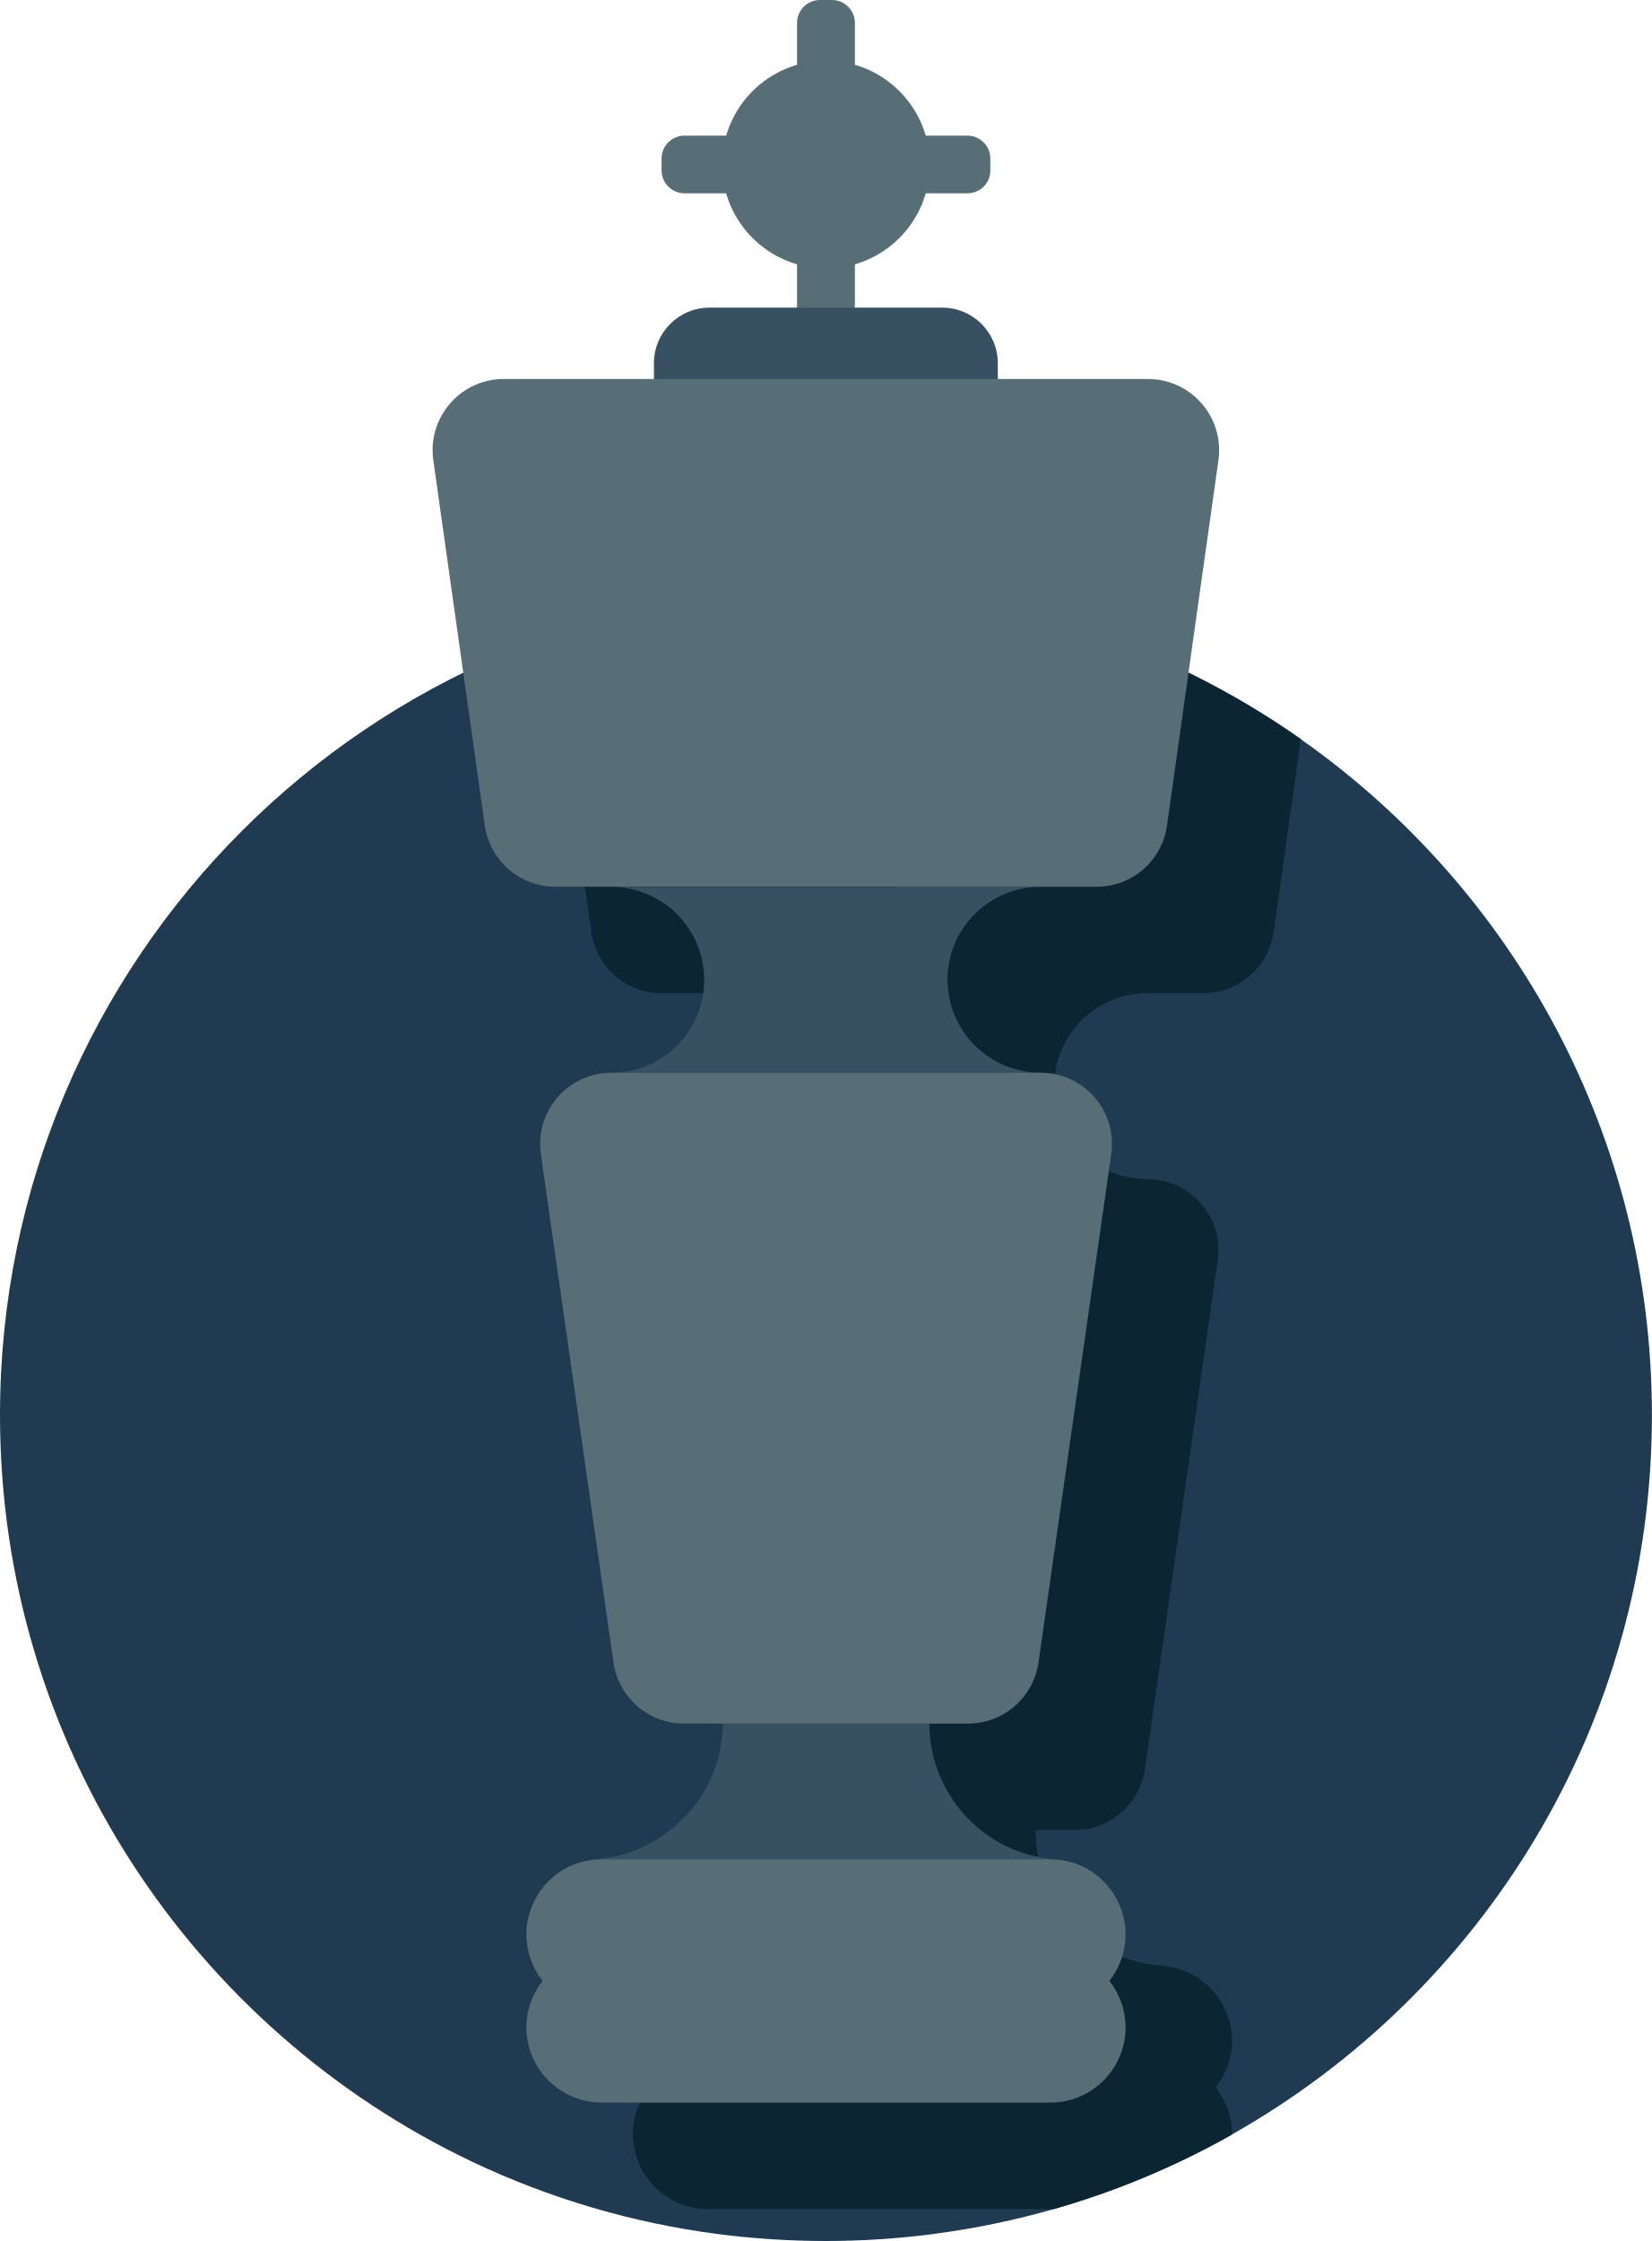
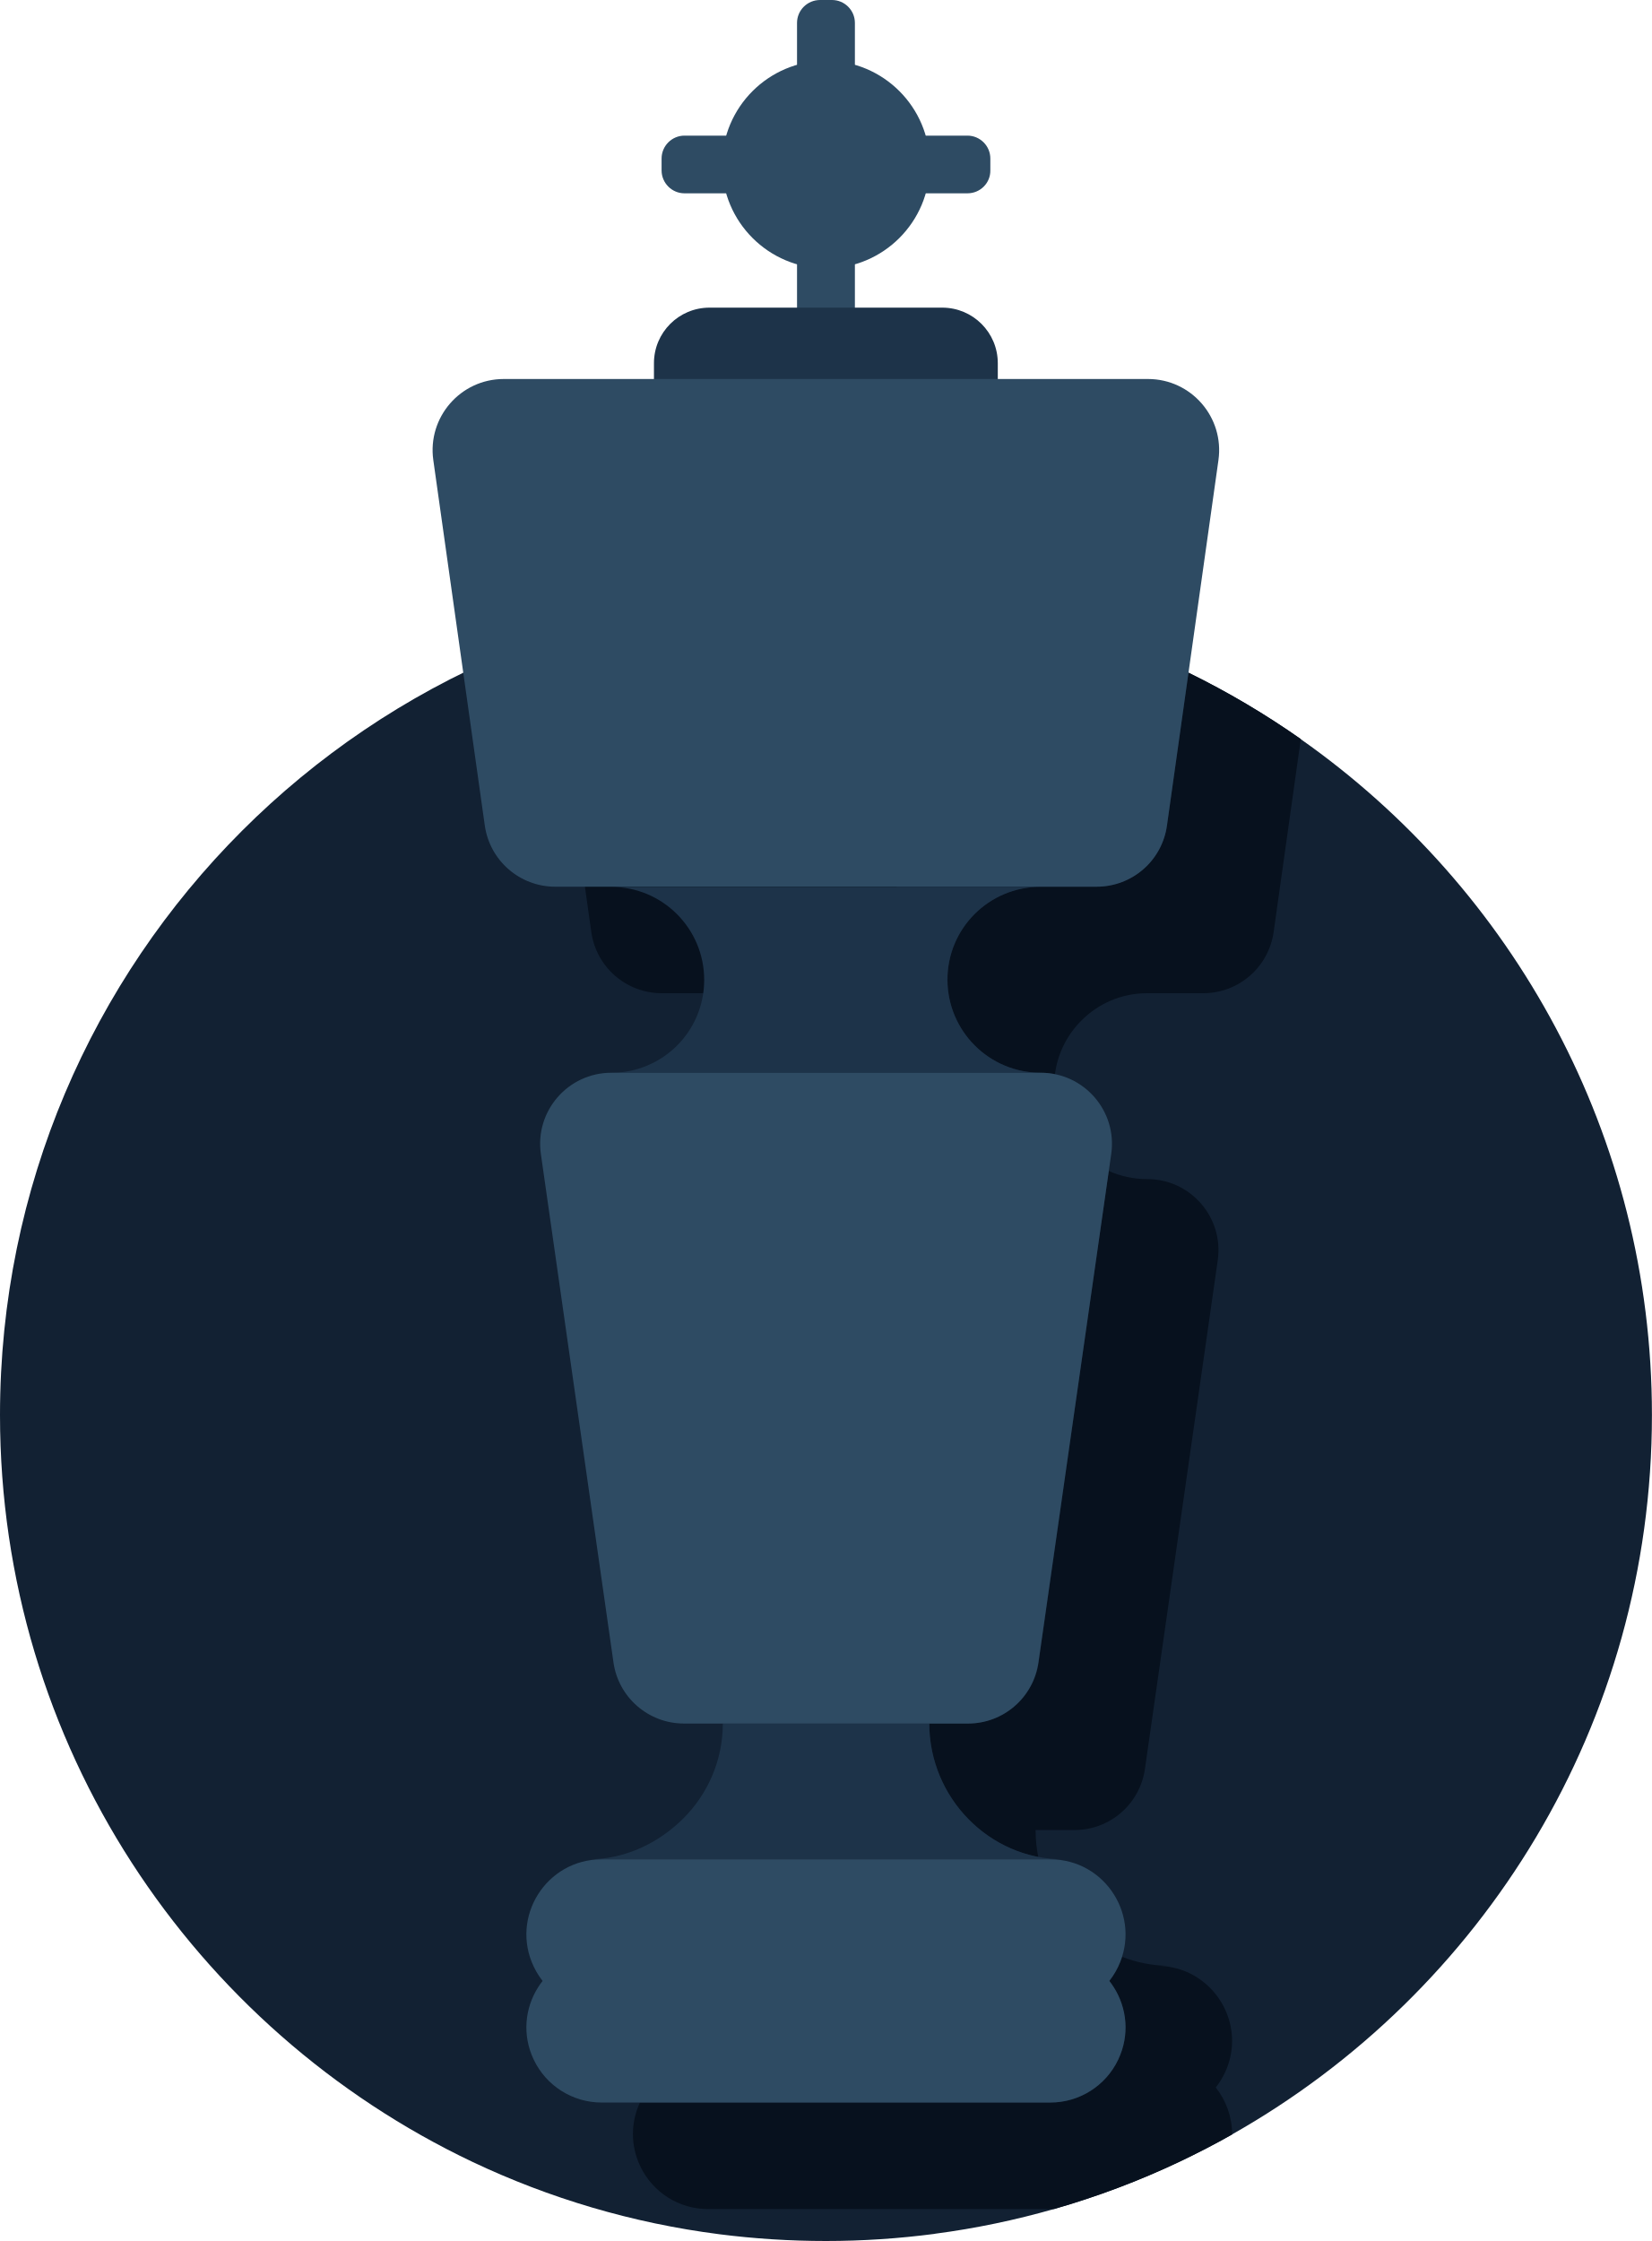
<svg xmlns="http://www.w3.org/2000/svg" version="1.1" id="Layer_1" x="0px" y="0px" viewBox="0 0 930.6 1262.4" style="enable-background:new 0 0 930.6 1262.4;" xml:space="preserve">
  <style type="text/css">
- 	.st0{fill:#203B51;}
- 	.st1{fill:#0C2533;}
- 	.st2{fill:#586E77;}
- 	.st3{fill:#375163;}
+ 	.st0{fill:#122133;}
+ 	.st1{fill:#07111E;}
+ 	.st2{fill:#2E4B63;}
+ 	.st3{fill:#1D3349;}
</style>
  <g id="Layer_2">
    <g id="Layer_2_1_">
      <path class="st0" d="M930.6,797.1c0,173.9-95.3,325.4-236.6,405.3c-9.7,5.5-19.6,10.6-29.7,15.4c-22.6,10.7-46.2,19.6-70.6,26.6    c-21.7,6.2-44,10.9-66.9,13.9c-0.1,0-0.2,0-0.4,0.1c-20,2.6-40.4,4-61.1,4c-20.3,0-40.4-1.3-60-3.8c-49.2-6.3-95.9-20.3-139-40.7    C108.9,1143.2,0,982.9,0,797.1c0-257,208.3-465.3,465.3-465.3c73.3,0,142.6,17,204.3,47.2c22.1,10.8,43.2,23.3,63.2,37.4    C852.4,500.5,930.6,639.7,930.6,797.1z" />
    </g>
  </g>
  <path class="st1" d="M587.1,273.5l-103.7,286H372.8c-20,0-36.9-14.7-39.7-34.5l-29-205.8c-3.4-24.1,15.3-45.7,39.7-45.7H587.1z" />
+   <path class="st1" d="M523.5,970.9h21.9c20,0,36.9-14.7,39.7-34.5l39.5-276.8c6.6,3,13.9,4.6,21.6,4.6h0.1  c24.4,0,43.2,21.6,39.7,45.8l-41,286.4c-2.8,19.8-19.7,34.5-39.7,34.5h-21.9c0,5.2,0.5,10.3,1.5,15.2  C550,1039.3,523.5,1007.8,523.5,970.9z" />
+   <path class="st1" d="M684.9,1175.9c5.8,7.4,9.2,16.6,9.2,26.2v0.3c-9.7,5.5-19.6,10.6-29.7,15.4c-22.6,10.7-46.2,19.6-70.6,26.6  H398.9c-8.2,0-16-2.3-22.6-6.5s-12.1-10.2-15.6-17.6c-5.8-12.2-5.2-25.1-0.2-35.9h231.2c8.2,0,16-2.3,22.6-6.5s12.1-10.2,15.6-17.6  c7.4-15.5,4.4-32.4-5-44.4c1.9-2.4,3.6-5.1,5-8c0.9-1.8,1.6-3.7,2.2-5.6c8.4,3.3,17.5,5.1,27,5.1h-7.4c24.5,0,42.4,20.1,42.4,42.3  c0,6-1.3,12.2-4.2,18.2C688.5,1170.8,686.8,1173.5,684.9,1175.9z" />
+   <path class="st1" d="M732.8,416.3L717.5,525c-2.8,19.8-19.7,34.5-39.7,34.5h-31.6c-14.5,0-27.6,5.9-37,15.4  c-8,8-13.4,18.5-14.9,30.2c-2.6-0.5-5.3-0.8-8-0.8h-0.1c-28.9,0-52.4-23.4-52.4-52.4c0-14.5,5.8-27.5,15.3-37  c9.5-9.5,22.6-15.4,37-15.4h31.6c20,0,36.9-14.7,39.7-34.5l12.1-86.1C691.7,389.8,712.8,402.3,732.8,416.3z" />
  <g id="Layer_1_1_">
</g>
-   <path class="st1" d="M523.5,970.9h21.9c20,0,36.9-14.7,39.7-34.5l39.5-276.8c6.6,3,13.9,4.6,21.6,4.6h0.1  c24.4,0,43.2,21.6,39.7,45.8l-41,286.4c-2.8,19.8-19.7,34.5-39.7,34.5h-21.9c0,5.2,0.5,10.3,1.5,15.2  C550,1039.3,523.5,1007.8,523.5,970.9z" />
-   <path class="st1" d="M684.9,1175.9c5.8,7.4,9.2,16.6,9.2,26.2v0.3c-9.7,5.5-19.6,10.6-29.7,15.4c-22.6,10.7-46.2,19.6-70.6,26.6  H398.9c-8.2,0-16-2.3-22.6-6.5s-12.1-10.2-15.6-17.6c-5.8-12.2-5.2-25.1-0.2-35.9h231.2c8.2,0,16-2.3,22.6-6.5s12.1-10.2,15.6-17.6  c7.4-15.5,4.4-32.4-5-44.4c1.9-2.4,3.6-5.1,5-8c0.9-1.8,1.6-3.7,2.2-5.6c8.4,3.3,17.5,5.1,27,5.1h-7.4c24.5,0,42.4,20.1,42.4,42.3  c0,6-1.3,12.2-4.2,18.2C688.5,1170.8,686.8,1173.5,684.9,1175.9z" />
-   <path class="st1" d="M732.8,416.3L717.5,525c-2.8,19.8-19.7,34.5-39.7,34.5h-31.6c-14.5,0-27.6,5.9-37,15.4  c-8,8-13.4,18.5-14.9,30.2c-2.6-0.5-5.3-0.8-8-0.8h-0.1c-28.9,0-52.4-23.4-52.4-52.4c0-14.5,5.8-27.5,15.3-37s22.6-15.4,37-15.4  h31.6c20,0,36.9-14.7,39.7-34.5l12.1-86.1C691.7,389.8,712.8,402.3,732.8,416.3z" />
  <path class="st2" d="M449,237.5V12.9C449,5.8,454.8,0,462,0h6.7c7.1,0,12.9,5.8,12.9,12.9v224.6c0,7.1-5.8,12.9-12.9,12.9H462  C454.8,250.4,449,244.6,449,237.5z" />
  <path class="st3" d="M530.9,252.1H399.7c-17.3,0-31.3-14-31.3-31.3v-16.2c0-17.3,14-31.3,31.3-31.3h131.1c17.3,0,31.3,14,31.3,31.3  v16.2C562.2,238.1,548.2,252.1,530.9,252.1z" />
  <path class="st2" d="M617.8,499.5h-305c-20,0-36.9-14.7-39.7-34.5l-29-205.8c-3.4-24.1,15.3-45.7,39.7-45.7h362.9  c24.4,0,43.1,21.6,39.7,45.7l-29,205.8C654.7,484.8,637.8,499.5,617.8,499.5z" />
  <path class="st2" d="M545,108.9H385.6c-7.1,0-12.9-5.8-12.9-12.9v-6.7c0-7.1,5.8-12.9,12.9-12.9H545c7.1,0,12.9,5.8,12.9,12.9V96  C558,103.1,552.2,108.9,545,108.9z" />
  <circle class="st2" cx="465.3" cy="92.7" r="58.5" />
  <path class="st3" d="M586.2,604.3H344.4c14.5,0,27.6-5.9,37-15.3c9.5-9.5,15.3-22.6,15.3-37c0-28.9-23.4-52.4-52.4-52.4H586  c-14.5,0-27.6,5.9-37,15.3c-9.5,9.5-15.3,22.6-15.3,37C533.8,580.8,557.2,604.3,586.2,604.3z" />
  <path class="st3" d="M599.1,1047.4H331.5c20.9,0,39.8-9.4,53.5-23.1c13.7-13.7,22.2-32.6,22.2-53.5h116.3  C523.5,1012.7,557.3,1047.4,599.1,1047.4z" />
  <path class="st2" d="M545.3,970.9h-160c-20,0-36.9-14.7-39.7-34.4l-40.9-286.4c-3.5-24.2,15.3-45.8,39.7-45.8h241.9  c24.4,0,43.2,21.6,39.7,45.8l-41,286.3C582.2,956.2,565.3,970.9,545.3,970.9z" />
  <path class="st2" d="M591.7,1132H338.9c-16.3,0-31.2-9.4-38.2-24.1l0,0c-13.4-28.1,7.1-60.5,38.2-60.5h252.8  c31.1,0,51.6,32.4,38.2,60.5l0,0C622.9,1122.6,608,1132,591.7,1132z" />
  <path class="st2" d="M591.7,1184.4H338.9c-16.3,0-31.2-9.4-38.2-24.1l0,0c-13.4-28.1,7.1-60.5,38.2-60.5h252.8  c31.1,0,51.6,32.4,38.2,60.5l0,0C622.9,1175,608,1184.4,591.7,1184.4z" />
</svg>
